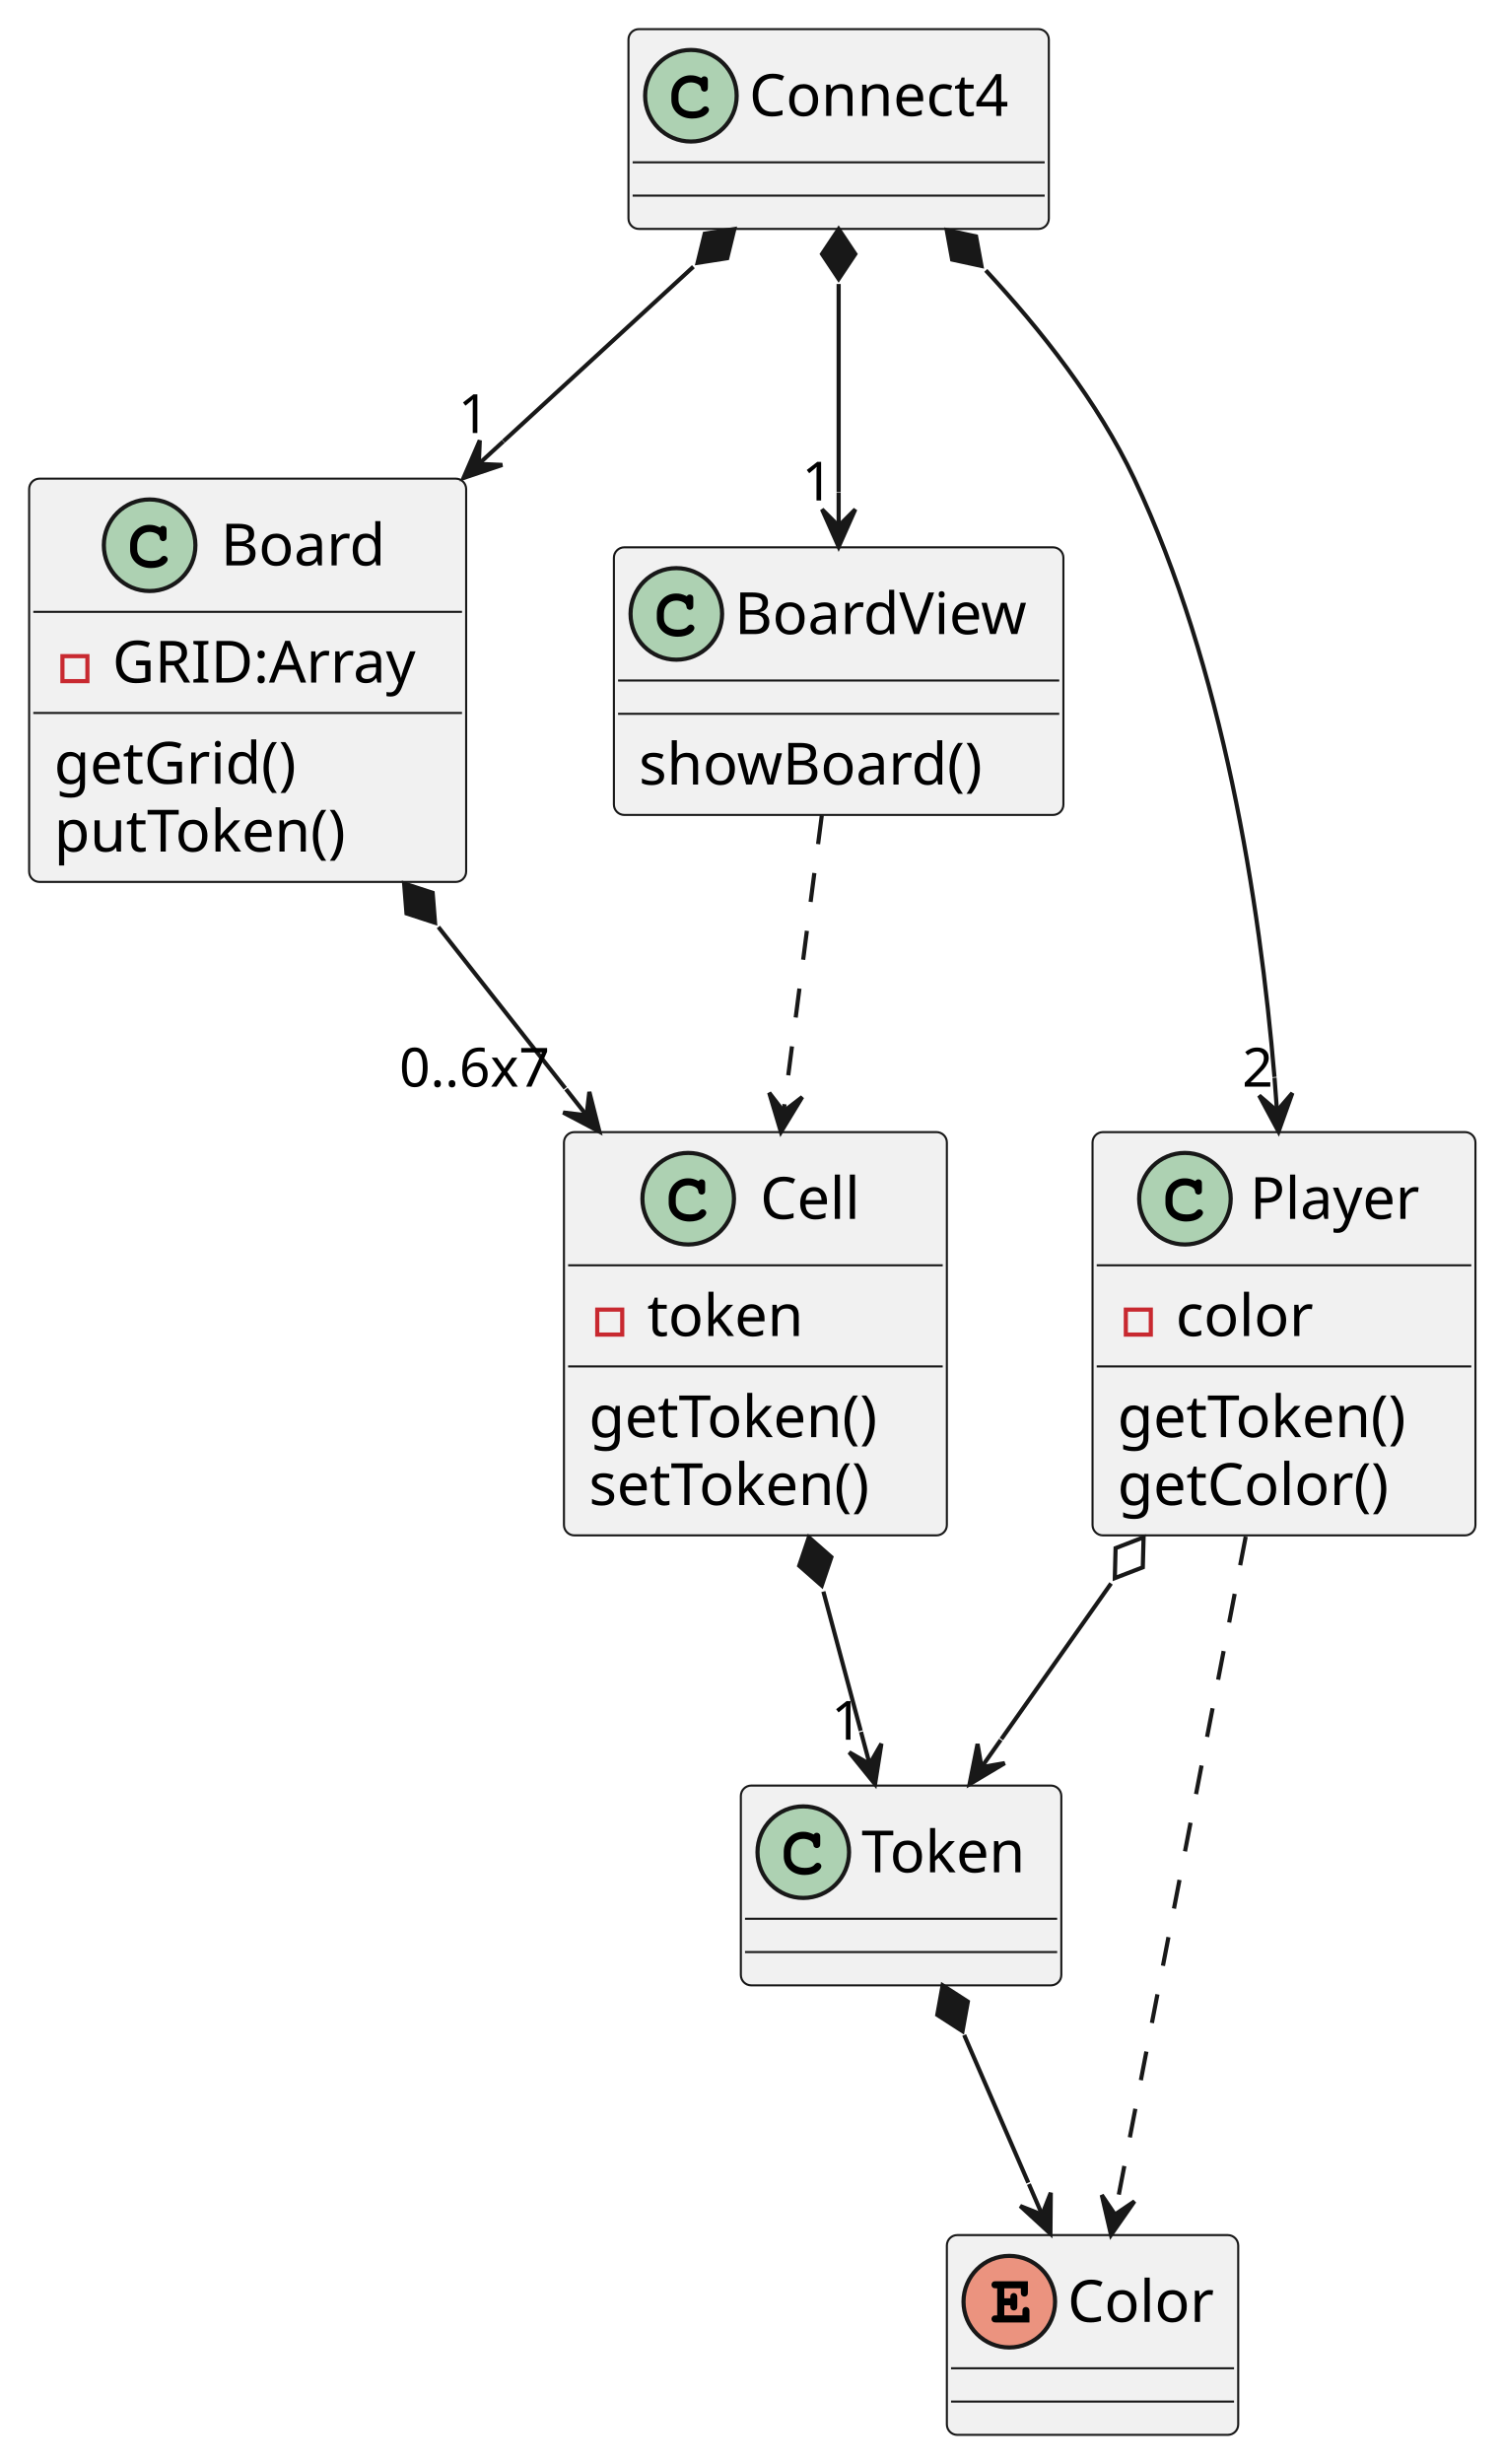
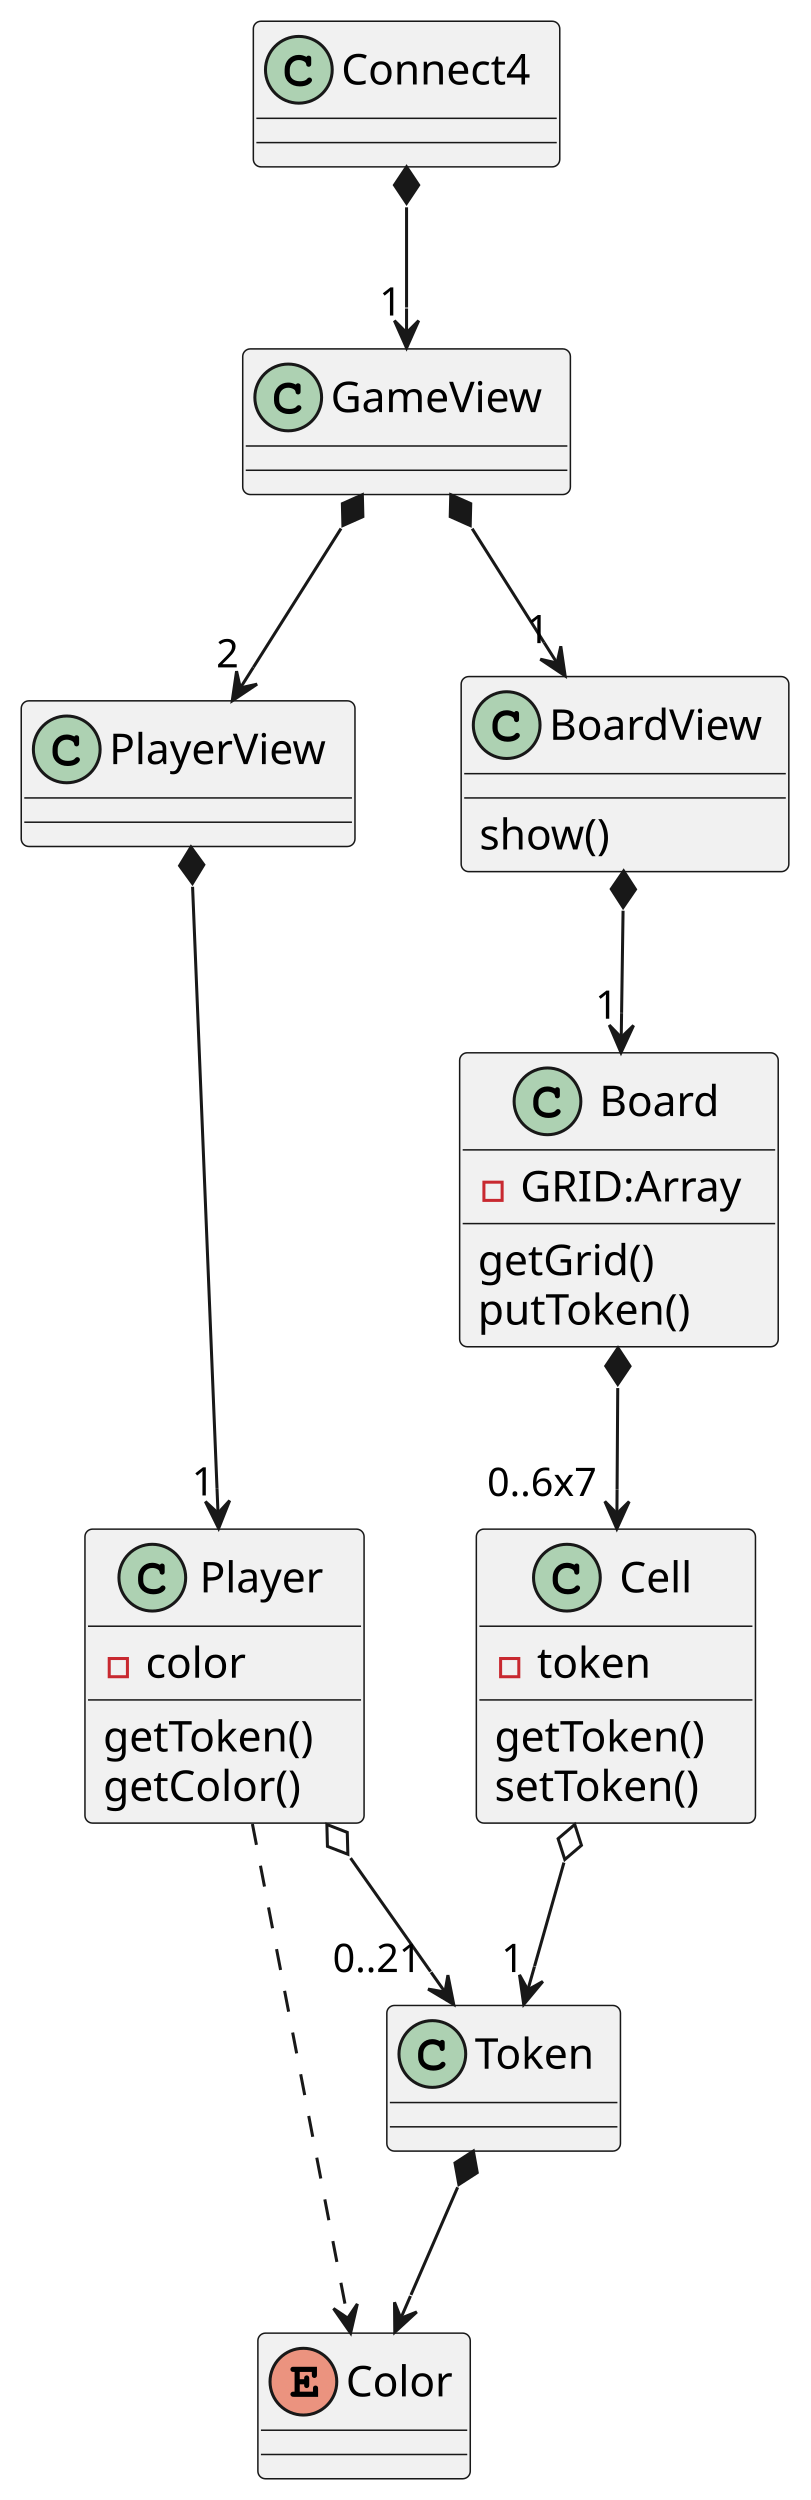
- <svg xmlns="http://www.w3.org/2000/svg" contentStyleType="text/css" height="592px" preserveAspectRatio="none" style="width:361px;height:592px;background:#FFFFFF;" version="1.1" viewBox="0 0 361 592" width="361px" zoomAndPan="magnify">
+ <svg xmlns="http://www.w3.org/2000/svg" contentStyleType="text/css" height="824px" preserveAspectRatio="none" style="width:267px;height:824px;background:#FFFFFF;" version="1.1" viewBox="0 0 267 824" width="267px" zoomAndPan="magnify">
  <defs />
  <g>
    <g id="elem_Connect4">
-       <rect codeLine="1" fill="#F1F1F1" height="48" id="Connect4" rx="2.5" ry="2.5" style="stroke:#181818;stroke-width:0.5;" width="101" x="151" y="7" />
-       <ellipse cx="166" cy="23" fill="#ADD1B2" rx="11" ry="11" style="stroke:#181818;stroke-width:1.0;" />
-       <path d="M168.344,18.672 C167.406,18.234 166.812,18.094 165.938,18.094 C163.312,18.094 161.312,20.172 161.312,22.891 L161.312,24.016 C161.312,26.594 163.422,28.484 166.312,28.484 C167.531,28.484 168.688,28.188 169.438,27.641 C170.016,27.234 170.344,26.781 170.344,26.391 C170.344,25.938 169.953,25.547 169.484,25.547 C169.266,25.547 169.062,25.625 168.875,25.812 C168.422,26.297 168.422,26.297 168.234,26.391 C167.812,26.656 167.125,26.781 166.359,26.781 C164.312,26.781 163.016,25.688 163.016,23.984 L163.016,22.891 C163.016,21.109 164.266,19.797 166,19.797 C166.578,19.797 167.188,19.953 167.656,20.203 C168.141,20.484 168.312,20.703 168.406,21.109 C168.469,21.516 168.5,21.641 168.641,21.766 C168.781,21.906 169.016,22.016 169.234,22.016 C169.5,22.016 169.766,21.875 169.938,21.656 C170.047,21.5 170.078,21.312 170.078,20.891 L170.078,19.469 C170.078,19.031 170.062,18.906 169.969,18.75 C169.812,18.484 169.531,18.344 169.234,18.344 C168.938,18.344 168.734,18.438 168.516,18.75 L168.344,18.672 Z " fill="#000000" />
-       <text fill="#000000" font-family="sans-serif" font-size="14" lengthAdjust="spacing" textLength="69" x="180" y="27.847">Connect4</text>
-       <line style="stroke:#181818;stroke-width:0.5;" x1="152" x2="251" y1="39" y2="39" />
-       <line style="stroke:#181818;stroke-width:0.5;" x1="152" x2="251" y1="47" y2="47" />
+       <rect codeLine="1" fill="#F1F1F1" height="48" id="Connect4" rx="2.5" ry="2.5" style="stroke:#181818;stroke-width:0.5;" width="101" x="83.5" y="7" />
+       <ellipse cx="98.5" cy="23" fill="#ADD1B2" rx="11" ry="11" style="stroke:#181818;stroke-width:1.0;" />
+       <path d="M100.844,18.672 C99.906,18.234 99.312,18.094 98.438,18.094 C95.812,18.094 93.812,20.172 93.812,22.891 L93.812,24.016 C93.812,26.594 95.922,28.484 98.812,28.484 C100.031,28.484 101.188,28.188 101.938,27.641 C102.516,27.234 102.844,26.781 102.844,26.391 C102.844,25.938 102.453,25.547 101.984,25.547 C101.766,25.547 101.562,25.625 101.375,25.812 C100.922,26.297 100.922,26.297 100.734,26.391 C100.312,26.656 99.625,26.781 98.859,26.781 C96.812,26.781 95.516,25.688 95.516,23.984 L95.516,22.891 C95.516,21.109 96.766,19.797 98.5,19.797 C99.078,19.797 99.688,19.953 100.156,20.203 C100.641,20.484 100.812,20.703 100.906,21.109 C100.969,21.516 101,21.641 101.141,21.766 C101.281,21.906 101.516,22.016 101.734,22.016 C102,22.016 102.266,21.875 102.438,21.656 C102.547,21.5 102.578,21.312 102.578,20.891 L102.578,19.469 C102.578,19.031 102.562,18.906 102.469,18.75 C102.312,18.484 102.031,18.344 101.734,18.344 C101.438,18.344 101.234,18.438 101.016,18.75 L100.844,18.672 Z " fill="#000000" />
+       <text fill="#000000" font-family="sans-serif" font-size="14" lengthAdjust="spacing" textLength="69" x="112.5" y="27.847">Connect4</text>
+       <line style="stroke:#181818;stroke-width:0.5;" x1="84.5" x2="183.5" y1="39" y2="39" />
+       <line style="stroke:#181818;stroke-width:0.5;" x1="84.5" x2="183.5" y1="47" y2="47" />
    </g>
    <g id="elem_Board">
-       <rect codeLine="2" fill="#F1F1F1" height="96.891" id="Board" rx="2.5" ry="2.5" style="stroke:#181818;stroke-width:0.5;" width="105" x="7" y="115" />
-       <ellipse cx="35.95" cy="131" fill="#ADD1B2" rx="11" ry="11" style="stroke:#181818;stroke-width:1.0;" />
-       <path d="M38.294,126.672 C37.356,126.234 36.763,126.094 35.888,126.094 C33.263,126.094 31.262,128.172 31.262,130.891 L31.262,132.016 C31.262,134.594 33.372,136.484 36.263,136.484 C37.481,136.484 38.638,136.188 39.388,135.641 C39.966,135.234 40.294,134.781 40.294,134.391 C40.294,133.938 39.903,133.547 39.434,133.547 C39.216,133.547 39.013,133.625 38.825,133.812 C38.372,134.297 38.372,134.297 38.184,134.391 C37.763,134.656 37.075,134.781 36.309,134.781 C34.263,134.781 32.966,133.688 32.966,131.984 L32.966,130.891 C32.966,129.109 34.216,127.797 35.95,127.797 C36.528,127.797 37.138,127.953 37.606,128.203 C38.091,128.484 38.263,128.703 38.356,129.109 C38.419,129.516 38.45,129.641 38.591,129.766 C38.731,129.906 38.966,130.016 39.184,130.016 C39.45,130.016 39.716,129.875 39.888,129.656 C39.997,129.5 40.028,129.312 40.028,128.891 L40.028,127.469 C40.028,127.031 40.013,126.906 39.919,126.75 C39.763,126.484 39.481,126.344 39.184,126.344 C38.888,126.344 38.684,126.438 38.466,126.75 L38.294,126.672 Z " fill="#000000" />
-       <text fill="#000000" font-family="sans-serif" font-size="14" lengthAdjust="spacing" textLength="42" x="53.05" y="135.847">Board</text>
-       <line style="stroke:#181818;stroke-width:0.5;" x1="8" x2="111" y1="147" y2="147" />
-       <rect fill="none" height="6" style="stroke:#C82930;stroke-width:1.0;" width="6" x="15" y="157.648" />
-       <text fill="#000000" font-family="sans-serif" font-size="14" lengthAdjust="spacing" textLength="79" x="27" y="163.995">GRID:Array</text>
-       <line style="stroke:#181818;stroke-width:0.5;" x1="8" x2="111" y1="171.297" y2="171.297" />
-       <text fill="#000000" font-family="sans-serif" font-size="14" lengthAdjust="spacing" textLength="65" x="13" y="188.292">getGrid()</text>
-       <text fill="#000000" font-family="sans-serif" font-size="14" lengthAdjust="spacing" textLength="80" x="13" y="204.589">putToken()</text>
+       <rect codeLine="2" fill="#F1F1F1" height="96.891" id="Board" rx="2.5" ry="2.5" style="stroke:#181818;stroke-width:0.5;" width="105" x="151.5" y="347" />
+       <ellipse cx="180.45" cy="363" fill="#ADD1B2" rx="11" ry="11" style="stroke:#181818;stroke-width:1.0;" />
+       <path d="M182.794,358.672 C181.856,358.234 181.262,358.094 180.387,358.094 C177.762,358.094 175.762,360.172 175.762,362.891 L175.762,364.016 C175.762,366.594 177.872,368.484 180.762,368.484 C181.981,368.484 183.137,368.188 183.887,367.641 C184.466,367.234 184.794,366.781 184.794,366.391 C184.794,365.938 184.403,365.547 183.934,365.547 C183.716,365.547 183.512,365.625 183.325,365.812 C182.872,366.297 182.872,366.297 182.684,366.391 C182.262,366.656 181.575,366.781 180.809,366.781 C178.762,366.781 177.466,365.688 177.466,363.984 L177.466,362.891 C177.466,361.109 178.716,359.797 180.45,359.797 C181.028,359.797 181.637,359.953 182.106,360.203 C182.591,360.484 182.762,360.703 182.856,361.109 C182.919,361.516 182.95,361.641 183.091,361.766 C183.231,361.906 183.466,362.016 183.684,362.016 C183.95,362.016 184.216,361.875 184.387,361.656 C184.497,361.5 184.528,361.312 184.528,360.891 L184.528,359.469 C184.528,359.031 184.512,358.906 184.419,358.75 C184.262,358.484 183.981,358.344 183.684,358.344 C183.387,358.344 183.184,358.438 182.966,358.75 L182.794,358.672 Z " fill="#000000" />
+       <text fill="#000000" font-family="sans-serif" font-size="14" lengthAdjust="spacing" textLength="42" x="197.55" y="367.847">Board</text>
+       <line style="stroke:#181818;stroke-width:0.5;" x1="152.5" x2="255.5" y1="379" y2="379" />
+       <rect fill="none" height="6" style="stroke:#C82930;stroke-width:1.0;" width="6" x="159.5" y="389.648" />
+       <text fill="#000000" font-family="sans-serif" font-size="14" lengthAdjust="spacing" textLength="79" x="171.5" y="395.995">GRID:Array</text>
+       <line style="stroke:#181818;stroke-width:0.5;" x1="152.5" x2="255.5" y1="403.297" y2="403.297" />
+       <text fill="#000000" font-family="sans-serif" font-size="14" lengthAdjust="spacing" textLength="65" x="157.5" y="420.292">getGrid()</text>
+       <text fill="#000000" font-family="sans-serif" font-size="14" lengthAdjust="spacing" textLength="80" x="157.5" y="436.589">putToken()</text>
+     </g>
+     <g id="elem_GameView">
+       <rect codeLine="7" fill="#F1F1F1" height="48" id="GameView" rx="2.5" ry="2.5" style="stroke:#181818;stroke-width:0.5;" width="108" x="80" y="115" />
+       <ellipse cx="95" cy="131" fill="#ADD1B2" rx="11" ry="11" style="stroke:#181818;stroke-width:1.0;" />
+       <path d="M97.344,126.672 C96.406,126.234 95.812,126.094 94.938,126.094 C92.312,126.094 90.312,128.172 90.312,130.891 L90.312,132.016 C90.312,134.594 92.422,136.484 95.312,136.484 C96.531,136.484 97.688,136.188 98.438,135.641 C99.016,135.234 99.344,134.781 99.344,134.391 C99.344,133.938 98.953,133.547 98.484,133.547 C98.266,133.547 98.062,133.625 97.875,133.812 C97.422,134.297 97.422,134.297 97.234,134.391 C96.812,134.656 96.125,134.781 95.359,134.781 C93.312,134.781 92.016,133.688 92.016,131.984 L92.016,130.891 C92.016,129.109 93.266,127.797 95,127.797 C95.578,127.797 96.188,127.953 96.656,128.203 C97.141,128.484 97.312,128.703 97.406,129.109 C97.469,129.516 97.5,129.641 97.641,129.766 C97.781,129.906 98.016,130.016 98.234,130.016 C98.5,130.016 98.766,129.875 98.938,129.656 C99.047,129.5 99.078,129.312 99.078,128.891 L99.078,127.469 C99.078,127.031 99.062,126.906 98.969,126.75 C98.812,126.484 98.531,126.344 98.234,126.344 C97.938,126.344 97.734,126.438 97.516,126.75 L97.344,126.672 Z " fill="#000000" />
+       <text fill="#000000" font-family="sans-serif" font-size="14" lengthAdjust="spacing" textLength="76" x="109" y="135.847">GameView</text>
+       <line style="stroke:#181818;stroke-width:0.5;" x1="81" x2="187" y1="147" y2="147" />
+       <line style="stroke:#181818;stroke-width:0.5;" x1="81" x2="187" y1="155" y2="155" />
+     </g>
+     <g id="elem_PlayerView">
+       <rect codeLine="9" fill="#F1F1F1" height="48" id="PlayerView" rx="2.5" ry="2.5" style="stroke:#181818;stroke-width:0.5;" width="110" x="7" y="231" />
+       <ellipse cx="22" cy="247" fill="#ADD1B2" rx="11" ry="11" style="stroke:#181818;stroke-width:1.0;" />
+       <path d="M24.344,242.672 C23.406,242.234 22.812,242.094 21.938,242.094 C19.312,242.094 17.312,244.172 17.312,246.891 L17.312,248.016 C17.312,250.594 19.422,252.484 22.312,252.484 C23.531,252.484 24.688,252.188 25.438,251.641 C26.016,251.234 26.344,250.781 26.344,250.391 C26.344,249.938 25.953,249.547 25.484,249.547 C25.266,249.547 25.062,249.625 24.875,249.812 C24.422,250.297 24.422,250.297 24.234,250.391 C23.812,250.656 23.125,250.781 22.359,250.781 C20.312,250.781 19.016,249.688 19.016,247.984 L19.016,246.891 C19.016,245.109 20.266,243.797 22,243.797 C22.578,243.797 23.188,243.953 23.656,244.203 C24.141,244.484 24.312,244.703 24.406,245.109 C24.469,245.516 24.5,245.641 24.641,245.766 C24.781,245.906 25.016,246.016 25.234,246.016 C25.5,246.016 25.766,245.875 25.938,245.656 C26.047,245.5 26.078,245.312 26.078,244.891 L26.078,243.469 C26.078,243.031 26.062,242.906 25.969,242.75 C25.812,242.484 25.531,242.344 25.234,242.344 C24.938,242.344 24.734,242.438 24.516,242.75 L24.344,242.672 Z " fill="#000000" />
+       <text fill="#000000" font-family="sans-serif" font-size="14" lengthAdjust="spacing" textLength="78" x="36" y="251.847">PlayerView</text>
+       <line style="stroke:#181818;stroke-width:0.5;" x1="8" x2="116" y1="263" y2="263" />
+       <line style="stroke:#181818;stroke-width:0.5;" x1="8" x2="116" y1="271" y2="271" />
    </g>
    <g id="elem_BoardView">
-       <rect codeLine="8" fill="#F1F1F1" height="64.297" id="BoardView" rx="2.5" ry="2.5" style="stroke:#181818;stroke-width:0.5;" width="108" x="147.5" y="131.5" />
-       <ellipse cx="162.5" cy="147.5" fill="#ADD1B2" rx="11" ry="11" style="stroke:#181818;stroke-width:1.0;" />
-       <path d="M164.844,143.172 C163.906,142.734 163.312,142.594 162.438,142.594 C159.812,142.594 157.812,144.672 157.812,147.391 L157.812,148.516 C157.812,151.094 159.922,152.984 162.812,152.984 C164.031,152.984 165.188,152.688 165.938,152.141 C166.516,151.734 166.844,151.281 166.844,150.891 C166.844,150.438 166.453,150.047 165.984,150.047 C165.766,150.047 165.562,150.125 165.375,150.312 C164.922,150.797 164.922,150.797 164.734,150.891 C164.312,151.156 163.625,151.281 162.859,151.281 C160.812,151.281 159.516,150.188 159.516,148.484 L159.516,147.391 C159.516,145.609 160.766,144.297 162.5,144.297 C163.078,144.297 163.688,144.453 164.156,144.703 C164.641,144.984 164.812,145.203 164.906,145.609 C164.969,146.016 165,146.141 165.141,146.266 C165.281,146.406 165.516,146.516 165.734,146.516 C166,146.516 166.266,146.375 166.438,146.156 C166.547,146 166.578,145.812 166.578,145.391 L166.578,143.969 C166.578,143.531 166.562,143.406 166.469,143.25 C166.312,142.984 166.031,142.844 165.734,142.844 C165.438,142.844 165.234,142.938 165.016,143.25 L164.844,143.172 Z " fill="#000000" />
-       <text fill="#000000" font-family="sans-serif" font-size="14" lengthAdjust="spacing" textLength="76" x="176.5" y="152.347">BoardView</text>
-       <line style="stroke:#181818;stroke-width:0.5;" x1="148.5" x2="254.5" y1="163.5" y2="163.5" />
-       <line style="stroke:#181818;stroke-width:0.5;" x1="148.5" x2="254.5" y1="171.5" y2="171.5" />
-       <text fill="#000000" font-family="sans-serif" font-size="14" lengthAdjust="spacing" textLength="88" x="153.5" y="188.495">showBoard()</text>
+       <rect codeLine="11" fill="#F1F1F1" height="64.297" id="BoardView" rx="2.5" ry="2.5" style="stroke:#181818;stroke-width:0.5;" width="108" x="152" y="223" />
+       <ellipse cx="167" cy="239" fill="#ADD1B2" rx="11" ry="11" style="stroke:#181818;stroke-width:1.0;" />
+       <path d="M169.344,234.672 C168.406,234.234 167.812,234.094 166.938,234.094 C164.312,234.094 162.312,236.172 162.312,238.891 L162.312,240.016 C162.312,242.594 164.422,244.484 167.312,244.484 C168.531,244.484 169.688,244.188 170.438,243.641 C171.016,243.234 171.344,242.781 171.344,242.391 C171.344,241.938 170.953,241.547 170.484,241.547 C170.266,241.547 170.062,241.625 169.875,241.812 C169.422,242.297 169.422,242.297 169.234,242.391 C168.812,242.656 168.125,242.781 167.359,242.781 C165.312,242.781 164.016,241.688 164.016,239.984 L164.016,238.891 C164.016,237.109 165.266,235.797 167,235.797 C167.578,235.797 168.188,235.953 168.656,236.203 C169.141,236.484 169.312,236.703 169.406,237.109 C169.469,237.516 169.5,237.641 169.641,237.766 C169.781,237.906 170.016,238.016 170.234,238.016 C170.5,238.016 170.766,237.875 170.938,237.656 C171.047,237.5 171.078,237.312 171.078,236.891 L171.078,235.469 C171.078,235.031 171.062,234.906 170.969,234.75 C170.812,234.484 170.531,234.344 170.234,234.344 C169.938,234.344 169.734,234.438 169.516,234.75 L169.344,234.672 Z " fill="#000000" />
+       <text fill="#000000" font-family="sans-serif" font-size="14" lengthAdjust="spacing" textLength="76" x="181" y="243.847">BoardView</text>
+       <line style="stroke:#181818;stroke-width:0.5;" x1="153" x2="259" y1="255" y2="255" />
+       <line style="stroke:#181818;stroke-width:0.5;" x1="153" x2="259" y1="263" y2="263" />
+       <text fill="#000000" font-family="sans-serif" font-size="14" lengthAdjust="spacing" textLength="46" x="158" y="279.995">show()</text>
    </g>
    <g id="elem_Player">
-       <rect codeLine="11" fill="#F1F1F1" height="96.891" id="Player" rx="2.5" ry="2.5" style="stroke:#181818;stroke-width:0.5;" width="92" x="262.5" y="272" />
-       <ellipse cx="284.7" cy="288" fill="#ADD1B2" rx="11" ry="11" style="stroke:#181818;stroke-width:1.0;" />
-       <path d="M287.044,283.672 C286.106,283.234 285.512,283.094 284.637,283.094 C282.012,283.094 280.012,285.172 280.012,287.891 L280.012,289.016 C280.012,291.594 282.122,293.484 285.012,293.484 C286.231,293.484 287.387,293.188 288.137,292.641 C288.716,292.234 289.044,291.781 289.044,291.391 C289.044,290.938 288.653,290.547 288.184,290.547 C287.966,290.547 287.762,290.625 287.575,290.812 C287.122,291.297 287.122,291.297 286.934,291.391 C286.512,291.656 285.825,291.781 285.059,291.781 C283.012,291.781 281.716,290.688 281.716,288.984 L281.716,287.891 C281.716,286.109 282.966,284.797 284.7,284.797 C285.278,284.797 285.887,284.953 286.356,285.203 C286.841,285.484 287.012,285.703 287.106,286.109 C287.169,286.516 287.2,286.641 287.341,286.766 C287.481,286.906 287.716,287.016 287.934,287.016 C288.2,287.016 288.466,286.875 288.637,286.656 C288.747,286.5 288.778,286.312 288.778,285.891 L288.778,284.469 C288.778,284.031 288.762,283.906 288.669,283.75 C288.512,283.484 288.231,283.344 287.934,283.344 C287.637,283.344 287.434,283.438 287.216,283.75 L287.044,283.672 Z " fill="#000000" />
-       <text fill="#000000" font-family="sans-serif" font-size="14" lengthAdjust="spacing" textLength="44" x="300.3" y="292.847">Player</text>
-       <line style="stroke:#181818;stroke-width:0.5;" x1="263.5" x2="353.5" y1="304" y2="304" />
-       <rect fill="none" height="6" style="stroke:#C82930;stroke-width:1.0;" width="6" x="270.5" y="314.648" />
-       <text fill="#000000" font-family="sans-serif" font-size="14" lengthAdjust="spacing" textLength="36" x="282.5" y="320.995">color</text>
-       <line style="stroke:#181818;stroke-width:0.5;" x1="263.5" x2="353.5" y1="328.297" y2="328.297" />
-       <text fill="#000000" font-family="sans-serif" font-size="14" lengthAdjust="spacing" textLength="80" x="268.5" y="345.292">getToken()</text>
-       <text fill="#000000" font-family="sans-serif" font-size="14" lengthAdjust="spacing" textLength="73" x="268.5" y="361.589">getColor()</text>
+       <rect codeLine="14" fill="#F1F1F1" height="96.891" id="Player" rx="2.5" ry="2.5" style="stroke:#181818;stroke-width:0.5;" width="92" x="28" y="504" />
+       <ellipse cx="50.2" cy="520" fill="#ADD1B2" rx="11" ry="11" style="stroke:#181818;stroke-width:1.0;" />
+       <path d="M52.544,515.672 C51.606,515.234 51.013,515.094 50.138,515.094 C47.513,515.094 45.513,517.172 45.513,519.891 L45.513,521.016 C45.513,523.594 47.622,525.484 50.513,525.484 C51.731,525.484 52.888,525.188 53.638,524.641 C54.216,524.234 54.544,523.781 54.544,523.391 C54.544,522.938 54.153,522.547 53.684,522.547 C53.466,522.547 53.263,522.625 53.075,522.812 C52.622,523.297 52.622,523.297 52.434,523.391 C52.013,523.656 51.325,523.781 50.559,523.781 C48.513,523.781 47.216,522.688 47.216,520.984 L47.216,519.891 C47.216,518.109 48.466,516.797 50.2,516.797 C50.778,516.797 51.388,516.953 51.856,517.203 C52.341,517.484 52.513,517.703 52.606,518.109 C52.669,518.516 52.7,518.641 52.841,518.766 C52.981,518.906 53.216,519.016 53.434,519.016 C53.7,519.016 53.966,518.875 54.138,518.656 C54.247,518.5 54.278,518.312 54.278,517.891 L54.278,516.469 C54.278,516.031 54.263,515.906 54.169,515.75 C54.013,515.484 53.731,515.344 53.434,515.344 C53.138,515.344 52.934,515.438 52.716,515.75 L52.544,515.672 Z " fill="#000000" />
+       <text fill="#000000" font-family="sans-serif" font-size="14" lengthAdjust="spacing" textLength="44" x="65.8" y="524.847">Player</text>
+       <line style="stroke:#181818;stroke-width:0.5;" x1="29" x2="119" y1="536" y2="536" />
+       <rect fill="none" height="6" style="stroke:#C82930;stroke-width:1.0;" width="6" x="36" y="546.648" />
+       <text fill="#000000" font-family="sans-serif" font-size="14" lengthAdjust="spacing" textLength="36" x="48" y="552.995">color</text>
+       <line style="stroke:#181818;stroke-width:0.5;" x1="29" x2="119" y1="560.297" y2="560.297" />
+       <text fill="#000000" font-family="sans-serif" font-size="14" lengthAdjust="spacing" textLength="80" x="34" y="577.292">getToken()</text>
+       <text fill="#000000" font-family="sans-serif" font-size="14" lengthAdjust="spacing" textLength="73" x="34" y="593.589">getColor()</text>
    </g>
    <g id="elem_Cell">
-       <rect codeLine="16" fill="#F1F1F1" height="96.891" id="Cell" rx="2.5" ry="2.5" style="stroke:#181818;stroke-width:0.5;" width="92" x="135.5" y="272" />
-       <ellipse cx="165.35" cy="288" fill="#ADD1B2" rx="11" ry="11" style="stroke:#181818;stroke-width:1.0;" />
-       <path d="M167.694,283.672 C166.756,283.234 166.162,283.094 165.287,283.094 C162.662,283.094 160.662,285.172 160.662,287.891 L160.662,289.016 C160.662,291.594 162.772,293.484 165.662,293.484 C166.881,293.484 168.037,293.188 168.787,292.641 C169.366,292.234 169.694,291.781 169.694,291.391 C169.694,290.938 169.303,290.547 168.834,290.547 C168.616,290.547 168.412,290.625 168.225,290.812 C167.772,291.297 167.772,291.297 167.584,291.391 C167.162,291.656 166.475,291.781 165.709,291.781 C163.662,291.781 162.366,290.688 162.366,288.984 L162.366,287.891 C162.366,286.109 163.616,284.797 165.35,284.797 C165.928,284.797 166.537,284.953 167.006,285.203 C167.491,285.484 167.662,285.703 167.756,286.109 C167.819,286.516 167.85,286.641 167.991,286.766 C168.131,286.906 168.366,287.016 168.584,287.016 C168.85,287.016 169.116,286.875 169.287,286.656 C169.397,286.5 169.428,286.312 169.428,285.891 L169.428,284.469 C169.428,284.031 169.412,283.906 169.319,283.75 C169.162,283.484 168.881,283.344 168.584,283.344 C168.287,283.344 168.084,283.438 167.866,283.75 L167.694,283.672 Z " fill="#000000" />
-       <text fill="#000000" font-family="sans-serif" font-size="14" lengthAdjust="spacing" textLength="27" x="182.65" y="292.847">Cell</text>
-       <line style="stroke:#181818;stroke-width:0.5;" x1="136.5" x2="226.5" y1="304" y2="304" />
-       <rect fill="none" height="6" style="stroke:#C82930;stroke-width:1.0;" width="6" x="143.5" y="314.648" />
-       <text fill="#000000" font-family="sans-serif" font-size="14" lengthAdjust="spacing" textLength="43" x="155.5" y="320.995">token</text>
-       <line style="stroke:#181818;stroke-width:0.5;" x1="136.5" x2="226.5" y1="328.297" y2="328.297" />
-       <text fill="#000000" font-family="sans-serif" font-size="14" lengthAdjust="spacing" textLength="80" x="141.5" y="345.292">getToken()</text>
-       <text fill="#000000" font-family="sans-serif" font-size="14" lengthAdjust="spacing" textLength="78" x="141.5" y="361.589">setToken()</text>
+       <rect codeLine="19" fill="#F1F1F1" height="96.891" id="Cell" rx="2.5" ry="2.5" style="stroke:#181818;stroke-width:0.5;" width="92" x="157" y="504" />
+       <ellipse cx="186.85" cy="520" fill="#ADD1B2" rx="11" ry="11" style="stroke:#181818;stroke-width:1.0;" />
+       <path d="M189.194,515.672 C188.256,515.234 187.662,515.094 186.787,515.094 C184.162,515.094 182.162,517.172 182.162,519.891 L182.162,521.016 C182.162,523.594 184.272,525.484 187.162,525.484 C188.381,525.484 189.537,525.188 190.287,524.641 C190.866,524.234 191.194,523.781 191.194,523.391 C191.194,522.938 190.803,522.547 190.334,522.547 C190.116,522.547 189.912,522.625 189.725,522.812 C189.272,523.297 189.272,523.297 189.084,523.391 C188.662,523.656 187.975,523.781 187.209,523.781 C185.162,523.781 183.866,522.688 183.866,520.984 L183.866,519.891 C183.866,518.109 185.116,516.797 186.85,516.797 C187.428,516.797 188.037,516.953 188.506,517.203 C188.991,517.484 189.162,517.703 189.256,518.109 C189.319,518.516 189.35,518.641 189.491,518.766 C189.631,518.906 189.866,519.016 190.084,519.016 C190.35,519.016 190.616,518.875 190.787,518.656 C190.897,518.5 190.928,518.312 190.928,517.891 L190.928,516.469 C190.928,516.031 190.912,515.906 190.819,515.75 C190.662,515.484 190.381,515.344 190.084,515.344 C189.787,515.344 189.584,515.438 189.366,515.75 L189.194,515.672 Z " fill="#000000" />
+       <text fill="#000000" font-family="sans-serif" font-size="14" lengthAdjust="spacing" textLength="27" x="204.15" y="524.847">Cell</text>
+       <line style="stroke:#181818;stroke-width:0.5;" x1="158" x2="248" y1="536" y2="536" />
+       <rect fill="none" height="6" style="stroke:#C82930;stroke-width:1.0;" width="6" x="165" y="546.648" />
+       <text fill="#000000" font-family="sans-serif" font-size="14" lengthAdjust="spacing" textLength="43" x="177" y="552.995">token</text>
+       <line style="stroke:#181818;stroke-width:0.5;" x1="158" x2="248" y1="560.297" y2="560.297" />
+       <text fill="#000000" font-family="sans-serif" font-size="14" lengthAdjust="spacing" textLength="80" x="163" y="577.292">getToken()</text>
+       <text fill="#000000" font-family="sans-serif" font-size="14" lengthAdjust="spacing" textLength="78" x="163" y="593.589">setToken()</text>
    </g>
    <g id="elem_Token">
-       <rect codeLine="21" fill="#F1F1F1" height="48" id="Token" rx="2.5" ry="2.5" style="stroke:#181818;stroke-width:0.5;" width="77" x="178" y="429" />
-       <ellipse cx="193" cy="445" fill="#ADD1B2" rx="11" ry="11" style="stroke:#181818;stroke-width:1.0;" />
-       <path d="M195.344,440.672 C194.406,440.234 193.812,440.094 192.938,440.094 C190.312,440.094 188.312,442.172 188.312,444.891 L188.312,446.016 C188.312,448.594 190.422,450.484 193.312,450.484 C194.531,450.484 195.688,450.188 196.438,449.641 C197.016,449.234 197.344,448.781 197.344,448.391 C197.344,447.938 196.953,447.547 196.484,447.547 C196.266,447.547 196.062,447.625 195.875,447.812 C195.422,448.297 195.422,448.297 195.234,448.391 C194.812,448.656 194.125,448.781 193.359,448.781 C191.312,448.781 190.016,447.688 190.016,445.984 L190.016,444.891 C190.016,443.109 191.266,441.797 193,441.797 C193.578,441.797 194.188,441.953 194.656,442.203 C195.141,442.484 195.312,442.703 195.406,443.109 C195.469,443.516 195.5,443.641 195.641,443.766 C195.781,443.906 196.016,444.016 196.234,444.016 C196.5,444.016 196.766,443.875 196.938,443.656 C197.047,443.5 197.078,443.312 197.078,442.891 L197.078,441.469 C197.078,441.031 197.062,440.906 196.969,440.75 C196.812,440.484 196.531,440.344 196.234,440.344 C195.938,440.344 195.734,440.438 195.516,440.75 L195.344,440.672 Z " fill="#000000" />
-       <text fill="#000000" font-family="sans-serif" font-size="14" lengthAdjust="spacing" textLength="45" x="207" y="449.847">Token</text>
-       <line style="stroke:#181818;stroke-width:0.5;" x1="179" x2="254" y1="461" y2="461" />
-       <line style="stroke:#181818;stroke-width:0.5;" x1="179" x2="254" y1="469" y2="469" />
+       <rect codeLine="24" fill="#F1F1F1" height="48" id="Token" rx="2.5" ry="2.5" style="stroke:#181818;stroke-width:0.5;" width="77" x="127.5" y="661" />
+       <ellipse cx="142.5" cy="677" fill="#ADD1B2" rx="11" ry="11" style="stroke:#181818;stroke-width:1.0;" />
+       <path d="M144.844,672.672 C143.906,672.234 143.312,672.094 142.438,672.094 C139.812,672.094 137.812,674.172 137.812,676.891 L137.812,678.016 C137.812,680.594 139.922,682.484 142.812,682.484 C144.031,682.484 145.188,682.188 145.938,681.641 C146.516,681.234 146.844,680.781 146.844,680.391 C146.844,679.938 146.453,679.547 145.984,679.547 C145.766,679.547 145.562,679.625 145.375,679.812 C144.922,680.297 144.922,680.297 144.734,680.391 C144.312,680.656 143.625,680.781 142.859,680.781 C140.812,680.781 139.516,679.688 139.516,677.984 L139.516,676.891 C139.516,675.109 140.766,673.797 142.5,673.797 C143.078,673.797 143.688,673.953 144.156,674.203 C144.641,674.484 144.812,674.703 144.906,675.109 C144.969,675.516 145,675.641 145.141,675.766 C145.281,675.906 145.516,676.016 145.734,676.016 C146,676.016 146.266,675.875 146.438,675.656 C146.547,675.5 146.578,675.312 146.578,674.891 L146.578,673.469 C146.578,673.031 146.562,672.906 146.469,672.75 C146.312,672.484 146.031,672.344 145.734,672.344 C145.438,672.344 145.234,672.438 145.016,672.75 L144.844,672.672 Z " fill="#000000" />
+       <text fill="#000000" font-family="sans-serif" font-size="14" lengthAdjust="spacing" textLength="45" x="156.5" y="681.847">Token</text>
+       <line style="stroke:#181818;stroke-width:0.5;" x1="128.5" x2="203.5" y1="693" y2="693" />
+       <line style="stroke:#181818;stroke-width:0.5;" x1="128.5" x2="203.5" y1="701" y2="701" />
    </g>
    <g id="elem_Color">
-       <rect codeLine="22" fill="#F1F1F1" height="48" id="Color" rx="2.5" ry="2.5" style="stroke:#181818;stroke-width:0.5;" width="70" x="227.5" y="537" />
-       <ellipse cx="242.5" cy="553" fill="#EB937F" rx="11" ry="11" style="stroke:#181818;stroke-width:1.0;" />
-       <path d="M241.297,553.875 L242.75,553.875 L242.75,553.984 C242.75,554.391 242.781,554.547 242.859,554.703 C243.016,554.953 243.297,555.109 243.594,555.109 C243.844,555.109 244.109,554.969 244.266,554.75 C244.391,554.594 244.422,554.438 244.422,553.984 L244.422,552.062 C244.422,551.906 244.422,551.859 244.406,551.703 C244.344,551.234 244.031,550.922 243.578,550.922 C243.328,550.922 243.062,551.062 242.891,551.281 C242.781,551.453 242.75,551.609 242.75,552.062 L242.75,552.188 L241.297,552.188 L241.297,549.781 L245.281,549.781 L245.281,550.641 C245.281,551.047 245.312,551.219 245.391,551.375 C245.562,551.625 245.844,551.781 246.125,551.781 C246.391,551.781 246.656,551.641 246.828,551.422 C246.938,551.25 246.969,551.109 246.969,550.641 L246.969,548.094 L239.344,548.094 C238.906,548.094 238.781,548.109 238.625,548.203 C238.375,548.359 238.219,548.656 238.219,548.938 C238.219,549.219 238.359,549.469 238.578,549.641 C238.734,549.75 238.922,549.781 239.344,549.781 L239.594,549.781 L239.594,556.297 L239.344,556.297 C238.938,556.297 238.781,556.312 238.625,556.422 C238.375,556.594 238.219,556.859 238.219,557.156 C238.219,557.422 238.359,557.672 238.578,557.828 C238.719,557.953 238.953,558 239.344,558 L247.344,558 L247.344,555.422 C247.344,554.984 247.312,554.844 247.234,554.688 C247.062,554.438 246.781,554.281 246.5,554.281 C246.234,554.281 245.969,554.391 245.797,554.641 C245.688,554.797 245.656,554.938 245.656,555.422 L245.656,556.297 L241.297,556.297 L241.297,553.875 Z " fill="#000000" />
-       <text fill="#000000" font-family="sans-serif" font-size="14" lengthAdjust="spacing" textLength="38" x="256.5" y="557.847">Color</text>
-       <line style="stroke:#181818;stroke-width:0.5;" x1="228.5" x2="296.5" y1="569" y2="569" />
-       <line style="stroke:#181818;stroke-width:0.5;" x1="228.5" x2="296.5" y1="577" y2="577" />
+       <rect codeLine="25" fill="#F1F1F1" height="48" id="Color" rx="2.5" ry="2.5" style="stroke:#181818;stroke-width:0.5;" width="70" x="85" y="769" />
+       <ellipse cx="100" cy="785" fill="#EB937F" rx="11" ry="11" style="stroke:#181818;stroke-width:1.0;" />
+       <path d="M98.797,785.875 L100.25,785.875 L100.25,785.984 C100.25,786.391 100.281,786.547 100.359,786.703 C100.516,786.953 100.797,787.109 101.094,787.109 C101.344,787.109 101.609,786.969 101.766,786.75 C101.891,786.594 101.922,786.438 101.922,785.984 L101.922,784.062 C101.922,783.906 101.922,783.859 101.906,783.703 C101.844,783.234 101.531,782.922 101.078,782.922 C100.828,782.922 100.562,783.062 100.391,783.281 C100.281,783.453 100.25,783.609 100.25,784.062 L100.25,784.188 L98.797,784.188 L98.797,781.781 L102.781,781.781 L102.781,782.641 C102.781,783.047 102.812,783.219 102.891,783.375 C103.062,783.625 103.344,783.781 103.625,783.781 C103.891,783.781 104.156,783.641 104.328,783.422 C104.438,783.25 104.469,783.109 104.469,782.641 L104.469,780.094 L96.844,780.094 C96.406,780.094 96.281,780.109 96.125,780.203 C95.875,780.359 95.719,780.656 95.719,780.938 C95.719,781.219 95.859,781.469 96.078,781.641 C96.234,781.75 96.422,781.781 96.844,781.781 L97.094,781.781 L97.094,788.297 L96.844,788.297 C96.438,788.297 96.281,788.312 96.125,788.422 C95.875,788.594 95.719,788.859 95.719,789.156 C95.719,789.422 95.859,789.672 96.078,789.828 C96.219,789.953 96.453,790 96.844,790 L104.844,790 L104.844,787.422 C104.844,786.984 104.812,786.844 104.734,786.688 C104.562,786.438 104.281,786.281 104,786.281 C103.734,786.281 103.469,786.391 103.297,786.641 C103.188,786.797 103.156,786.938 103.156,787.422 L103.156,788.297 L98.797,788.297 L98.797,785.875 Z " fill="#000000" />
+       <text fill="#000000" font-family="sans-serif" font-size="14" lengthAdjust="spacing" textLength="38" x="114" y="789.847">Color</text>
+       <line style="stroke:#181818;stroke-width:0.5;" x1="86" x2="154" y1="801" y2="801" />
+       <line style="stroke:#181818;stroke-width:0.5;" x1="86" x2="154" y1="809" y2="809" />
    </g>
-     <g id="link_Connect4_Board">
-       <path codeLine="24" d="M166.599,64.074 C152.827,76.731 136.586,91.657 120.971,106.007 " fill="none" id="Connect4-Board" style="stroke:#181818;stroke-width:1.0;" />
-       <polygon fill="#181818" points="176.44,55.03,169.316,56.145,167.605,63.15,174.729,62.035,176.44,55.03" style="stroke:#181818;stroke-width:1.0;" />
-       <polygon fill="#181818" points="111.357,114.843,120.69,111.698,115.038,111.46,115.276,105.808,111.357,114.843" style="stroke:#181818;stroke-width:1.0;" />
-       <line style="stroke:#181818;stroke-width:1.0;" x1="115.038" x2="120.929" y1="111.46" y2="106.046" />
-       <text fill="#000000" font-family="sans-serif" font-size="13" lengthAdjust="spacing" textLength="8" x="110.087" y="104.03">1</text>
+     <g id="link_Connect4_GameView">
+       <path codeLine="28" d="M134,68.338 C134,79.006 134,90.677 134,101.364 " fill="none" id="Connect4-GameView" style="stroke:#181818;stroke-width:1.0;" />
+       <polygon fill="#181818" points="134,55,130,61,134,67,138,61,134,55" style="stroke:#181818;stroke-width:1.0;" />
+       <polygon fill="#181818" points="134,114.678,138,105.678,134,109.678,130,105.678,134,114.678" style="stroke:#181818;stroke-width:1.0;" />
+       <line style="stroke:#181818;stroke-width:1.0;" x1="134" x2="134" y1="109.678" y2="101.678" />
+       <text fill="#000000" font-family="sans-serif" font-size="13" lengthAdjust="spacing" textLength="8" x="125.025" y="104.004">1</text>
    </g>
-     <g id="link_Connect4_BoardView">
-       <path codeLine="25" d="M201.5,68.232 C201.5,83.73 201.5,101.971 201.5,118.258 " fill="none" id="Connect4-BoardView" style="stroke:#181818;stroke-width:1.0;" />
-       <polygon fill="#181818" points="201.5,55.03,197.5,61.03,201.5,67.03,205.5,61.03,201.5,55.03" style="stroke:#181818;stroke-width:1.0;" />
-       <polygon fill="#181818" points="201.5,131.375,205.5,122.375,201.5,126.375,197.5,122.375,201.5,131.375" style="stroke:#181818;stroke-width:1.0;" />
-       <line style="stroke:#181818;stroke-width:1.0;" x1="201.5" x2="201.5" y1="126.375" y2="118.375" />
-       <text fill="#000000" font-family="sans-serif" font-size="13" lengthAdjust="spacing" textLength="8" x="192.675" y="120.252">1</text>
+     <g id="link_GameView_PlayerView">
+       <path codeLine="29" d="M112.399,174.201 C103.255,188.679 92.628,205.506 83.495,219.966 " fill="none" id="GameView-PlayerView" style="stroke:#181818;stroke-width:1.0;" />
+       <polygon fill="#181818" points="119.43,163.07,112.844,166.007,113.022,173.215,119.608,170.279,119.43,163.07" style="stroke:#181818;stroke-width:1.0;" />
+       <polygon fill="#181818" points="76.549,230.965,84.736,225.491,79.218,226.738,77.972,221.22,76.549,230.965" style="stroke:#181818;stroke-width:1.0;" />
+       <line style="stroke:#181818;stroke-width:1.0;" x1="79.218" x2="83.491" y1="226.738" y2="219.974" />
+       <text fill="#000000" font-family="sans-serif" font-size="13" lengthAdjust="spacing" textLength="8" x="71.252" y="219.968">2</text>
    </g>
-     <g id="link_Connect4_Player">
-       <path codeLine="26" d="M236.849,64.964 C250.01,79.133 263.838,96.647 272.5,115 C293.88,160.303 302.657,216.679 306.213,258.759 " fill="none" id="Connect4-Player" style="stroke:#181818;stroke-width:1.0;" />
-       <polygon fill="#181818" points="227.466,55.274,228.766,62.367,235.814,63.895,234.513,56.802,227.466,55.274" style="stroke:#181818;stroke-width:1.0;" />
-       <polygon fill="#181818" points="307.193,271.887,310.511,262.614,306.82,266.901,302.534,263.21,307.193,271.887" style="stroke:#181818;stroke-width:1.0;" />
-       <line style="stroke:#181818;stroke-width:1.0;" x1="306.82" x2="306.225" y1="266.901" y2="258.923" />
-       <text fill="#000000" font-family="sans-serif" font-size="13" lengthAdjust="spacing" textLength="8" x="298.447" y="261.08">2</text>
+     <g id="link_GameView_BoardView">
+       <path codeLine="30" d="M155.627,174.242 C163.078,186.04 171.513,199.395 179.319,211.756 " fill="none" id="GameView-BoardView" style="stroke:#181818;stroke-width:1.0;" />
+       <polygon fill="#181818" points="148.57,163.07,148.392,170.279,154.978,173.215,155.156,166.007,148.57,163.07" style="stroke:#181818;stroke-width:1.0;" />
+       <polygon fill="#181818" points="186.266,222.755,184.842,213.01,183.596,218.528,178.078,217.281,186.266,222.755" style="stroke:#181818;stroke-width:1.0;" />
+       <line style="stroke:#181818;stroke-width:1.0;" x1="183.596" x2="179.324" y1="218.528" y2="211.763" />
+       <text fill="#000000" font-family="sans-serif" font-size="13" lengthAdjust="spacing" textLength="8" x="173.593" y="211.981">1</text>
    </g>
-     <g id="link_BoardView_Cell">
-       <path codeLine="27" d="M197.453,195.867 C194.821,216.265 191.323,243.368 188.274,266.998 " fill="none" id="BoardView-to-Cell" style="stroke:#181818;stroke-width:1.0;stroke-dasharray:7.0,7.0;" />
-       <polygon fill="#181818" points="187.631,271.984,192.75,263.57,188.271,267.025,184.816,262.546,187.631,271.984" style="stroke:#181818;stroke-width:1.0;" />
+     <g id="link_PlayerView_Player">
+       <path codeLine="31" d="M63.473,292.283 C65.481,341.732 69.105,430.96 71.532,490.718 " fill="none" id="PlayerView-Player" style="stroke:#181818;stroke-width:1.0;" />
+       <polygon fill="#181818" points="62.942,279.187,59.188,285.344,63.428,291.177,67.182,285.02,62.942,279.187" style="stroke:#181818;stroke-width:1.0;" />
+       <polygon fill="#181818" points="72.061,503.741,75.692,494.586,71.858,498.745,67.699,494.911,72.061,503.741" style="stroke:#181818;stroke-width:1.0;" />
+       <line style="stroke:#181818;stroke-width:1.0;" x1="71.858" x2="71.533" y1="498.745" y2="490.752" />
+       <text fill="#000000" font-family="sans-serif" font-size="13" lengthAdjust="spacing" textLength="8" x="63.225" y="492.913">1</text>
+     </g>
+     <g id="link_BoardView_Board">
+       <path codeLine="32" d="M205.362,300.17 C205.207,310.883 205.039,322.521 204.876,333.847 " fill="none" id="BoardView-Board" style="stroke:#181818;stroke-width:1.0;" />
+       <polygon fill="#181818" points="205.551,287.082,201.465,293.024,205.378,299.081,209.464,293.139,205.551,287.082" style="stroke:#181818;stroke-width:1.0;" />
+       <polygon fill="#181818" points="204.687,346.926,208.816,337.985,204.759,341.926,200.817,337.869,204.687,346.926" style="stroke:#181818;stroke-width:1.0;" />
+       <line style="stroke:#181818;stroke-width:1.0;" x1="204.759" x2="204.875" y1="341.926" y2="333.928" />
+       <text fill="#000000" font-family="sans-serif" font-size="13" lengthAdjust="spacing" textLength="8" x="196.2" y="335.775">1</text>
+     </g>
+     <g id="link_Token_Color">
+       <path codeLine="33" d="M150.839,720.935 C145.897,732.325 140.405,744.979 135.442,756.415 " fill="none" id="Token-Color" style="stroke:#181818;stroke-width:1.0;" />
+       <polygon fill="#181818" points="156.019,709,149.961,712.912,151.242,720.008,157.3,716.096,156.019,709" style="stroke:#181818;stroke-width:1.0;" />
+       <polygon fill="#181818" points="130.121,768.678,137.373,762.015,132.112,764.092,130.034,758.83,130.121,768.678" style="stroke:#181818;stroke-width:1.0;" />
+       <line style="stroke:#181818;stroke-width:1.0;" x1="132.112" x2="135.296" y1="764.092" y2="756.753" />
    </g>
    <g id="link_Player_Token">
-       <path codeLine="28" d="M266.951,380.437 C257.925,393.24 248.668,406.37 240.588,417.832 " fill="none" id="Player-Token" style="stroke:#181818;stroke-width:1.0;" />
-       <polygon fill="none" points="274.765,369.352,268.039,371.951,267.851,379.16,274.577,376.561,274.765,369.352" style="stroke:#181818;stroke-width:1.0;" />
-       <polygon fill="#181818" points="232.953,428.662,241.408,423.611,235.834,424.575,234.87,419.002,232.953,428.662" style="stroke:#181818;stroke-width:1.0;" />
-       <line style="stroke:#181818;stroke-width:1.0;" x1="235.834" x2="240.443" y1="424.575" y2="418.037" />
-     </g>
-     <g id="link_Token_Color">
-       <path codeLine="29" d="M231.661,488.935 C236.603,500.325 242.095,512.979 247.058,524.415 " fill="none" id="Token-Color" style="stroke:#181818;stroke-width:1.0;" />
-       <polygon fill="#181818" points="226.481,477,225.2,484.096,231.258,488.008,232.539,480.912,226.481,477" style="stroke:#181818;stroke-width:1.0;" />
-       <polygon fill="#181818" points="252.379,536.678,252.466,526.83,250.388,532.092,245.127,530.015,252.379,536.678" style="stroke:#181818;stroke-width:1.0;" />
-       <line style="stroke:#181818;stroke-width:1.0;" x1="250.388" x2="247.204" y1="532.092" y2="524.753" />
+       <path codeLine="34" d="M115.549,612.437 C124.575,625.24 133.832,638.37 141.912,649.832 " fill="none" id="Player-Token" style="stroke:#181818;stroke-width:1.0;" />
+       <polygon fill="none" points="107.735,601.352,107.923,608.561,114.649,611.16,114.461,603.951,107.735,601.352" style="stroke:#181818;stroke-width:1.0;" />
+       <polygon fill="#181818" points="149.547,660.662,147.63,651.001,146.666,656.576,141.092,655.611,149.547,660.662" style="stroke:#181818;stroke-width:1.0;" />
+       <line style="stroke:#181818;stroke-width:1.0;" x1="146.666" x2="142.057" y1="656.576" y2="650.037" />
+       <text fill="#000000" font-family="sans-serif" font-size="13" lengthAdjust="spacing" textLength="32" x="109.637" y="649.985">0..21</text>
    </g>
    <g id="link_Player_Color">
-       <path codeLine="30" d="M299.302,369.191 C289.917,417.847 275.668,491.725 267.942,531.782 " fill="none" id="Player-to-Color" style="stroke:#181818;stroke-width:1.0;stroke-dasharray:7.0,7.0;" />
-       <polygon fill="#181818" points="266.942,536.967,272.574,528.888,267.889,532.058,264.719,527.373,266.942,536.967" style="stroke:#181818;stroke-width:1.0;" />
+       <path codeLine="35" d="M83.198,601.191 C92.583,649.847 106.832,723.725 114.558,763.782 " fill="none" id="Player-to-Color" style="stroke:#181818;stroke-width:1.0;stroke-dasharray:7.0,7.0;" />
+       <polygon fill="#181818" points="115.558,768.967,117.781,759.373,114.611,764.058,109.926,760.888,115.558,768.967" style="stroke:#181818;stroke-width:1.0;" />
    </g>
    <g id="link_Board_Cell">
-       <path codeLine="32" d="M105.326,222.721 C115.298,235.391 125.848,248.795 135.815,261.458 " fill="none" id="Board-Cell" style="stroke:#181818;stroke-width:1.0;" />
-       <polygon fill="#181818" points="97.1,212.27,97.667,219.459,104.521,221.7,103.954,214.511,97.1,212.27" style="stroke:#181818;stroke-width:1.0;" />
-       <polygon fill="#181818" points="144.025,271.888,141.601,262.342,140.932,267.959,135.315,267.29,144.025,271.888" style="stroke:#181818;stroke-width:1.0;" />
-       <line style="stroke:#181818;stroke-width:1.0;" x1="140.932" x2="135.984" y1="267.959" y2="261.673" />
-       <text fill="#000000" font-family="sans-serif" font-size="13" lengthAdjust="spacing" textLength="40" x="95.942" y="261.081">0..6x7</text>
+       <path codeLine="37" d="M203.606,457.513 C203.536,468.469 203.462,479.886 203.391,490.832 " fill="none" id="Board-Cell" style="stroke:#181818;stroke-width:1.0;" />
+       <polygon fill="#181818" points="203.692,444.27,199.653,450.244,203.614,456.27,207.653,450.296,203.692,444.27" style="stroke:#181818;stroke-width:1.0;" />
+       <polygon fill="#181818" points="203.307,503.888,207.365,494.914,203.339,498.888,199.365,494.862,203.307,503.888" style="stroke:#181818;stroke-width:1.0;" />
+       <line style="stroke:#181818;stroke-width:1.0;" x1="203.339" x2="203.391" y1="498.888" y2="490.889" />
+       <text fill="#000000" font-family="sans-serif" font-size="13" lengthAdjust="spacing" textLength="40" x="160.538" y="493.081">0..6x7</text>
    </g>
    <g id="link_Cell_Token">
-       <path codeLine="33" d="M197.831,382.39 C200.9,393.833 204.017,405.455 206.802,415.84 " fill="none" id="Cell-Token" style="stroke:#181818;stroke-width:1.0;" />
-       <polygon fill="#181818" points="194.334,369.352,192.025,376.183,197.442,380.942,199.752,374.111,194.334,369.352" style="stroke:#181818;stroke-width:1.0;" />
-       <polygon fill="#181818" points="210.241,428.662,211.773,418.933,208.946,423.833,204.046,421.006,210.241,428.662" style="stroke:#181818;stroke-width:1.0;" />
-       <line style="stroke:#181818;stroke-width:1.0;" x1="208.946" x2="206.873" y1="423.833" y2="416.106" />
-       <text fill="#000000" font-family="sans-serif" font-size="13" lengthAdjust="spacing" textLength="8" x="199.74" y="417.985">1</text>
+       <path codeLine="38" d="M185.875,613.901 C182.563,625.582 179.192,637.47 176.19,648.059 " fill="none" id="Cell-Token" style="stroke:#181818;stroke-width:1.0;" />
+       <polygon fill="none" points="189.433,601.352,183.948,606.033,186.159,612.897,191.644,608.216,189.433,601.352" style="stroke:#181818;stroke-width:1.0;" />
+       <polygon fill="#181818" points="172.617,660.662,178.92,653.094,173.981,655.852,171.224,650.912,172.617,660.662" style="stroke:#181818;stroke-width:1.0;" />
+       <line style="stroke:#181818;stroke-width:1.0;" x1="173.981" x2="176.163" y1="655.852" y2="648.155" />
+       <text fill="#000000" font-family="sans-serif" font-size="13" lengthAdjust="spacing" textLength="8" x="165.255" y="649.985">1</text>
    </g>
  </g>
</svg>
